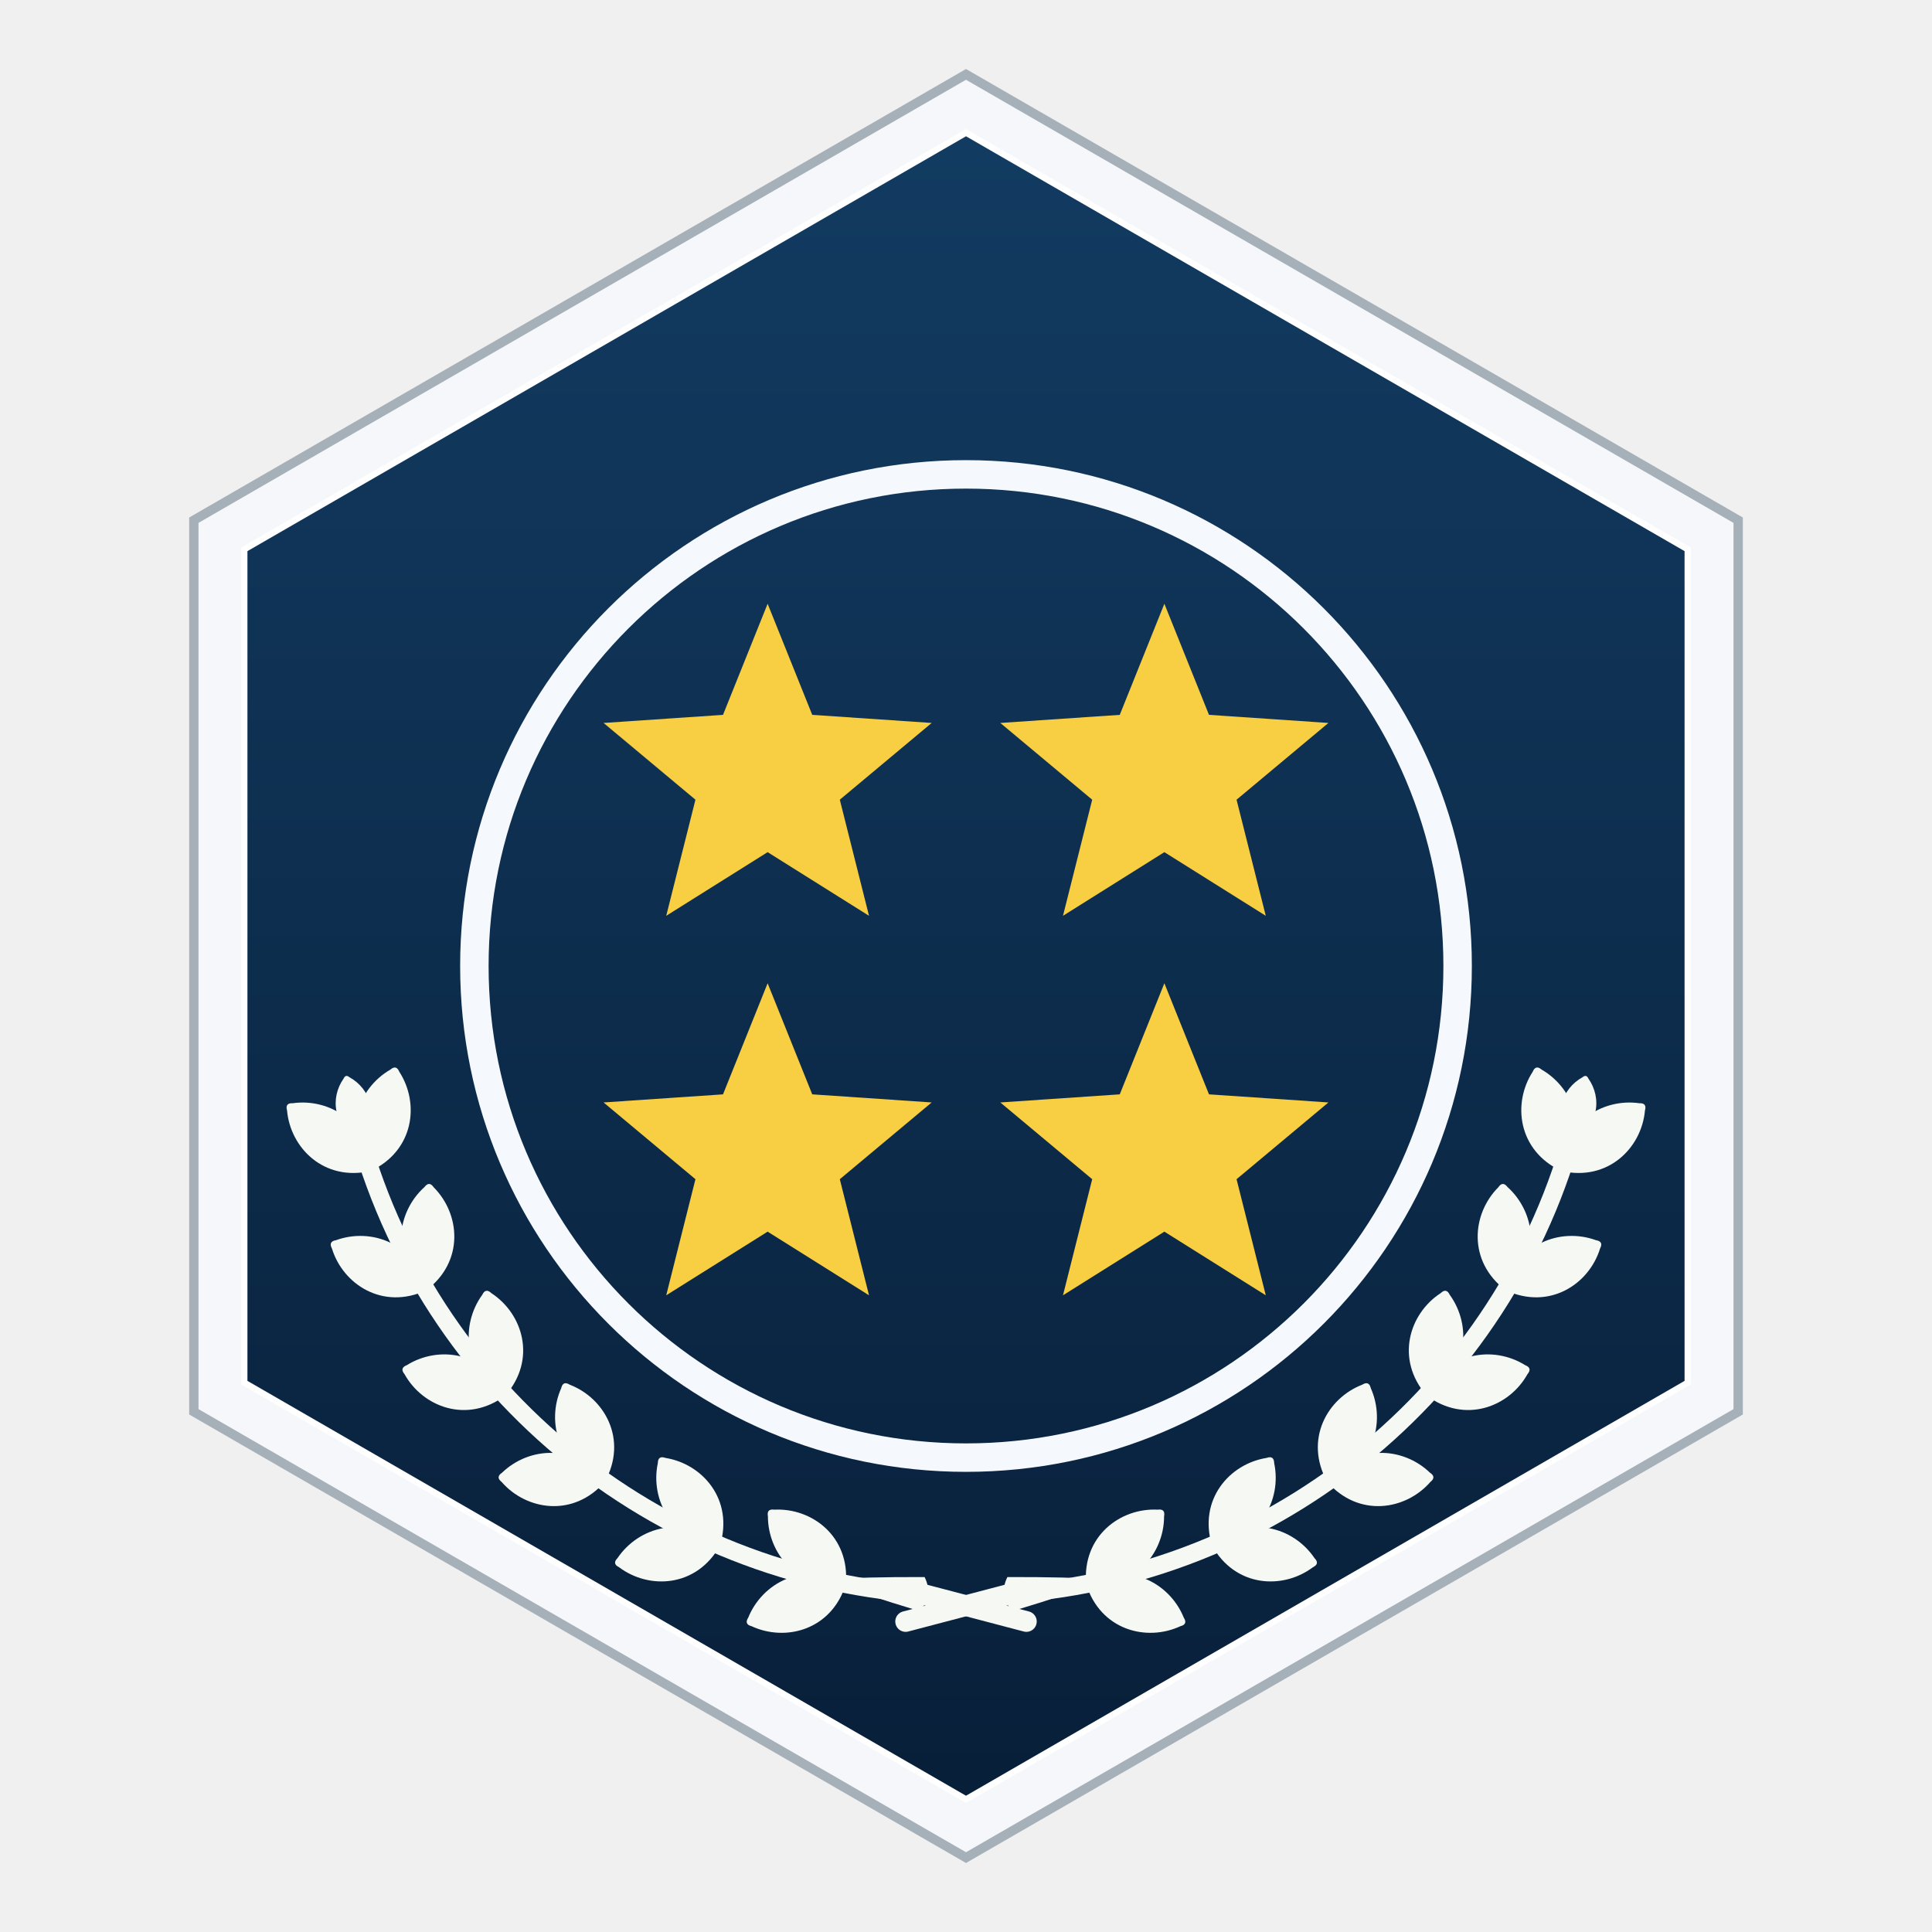
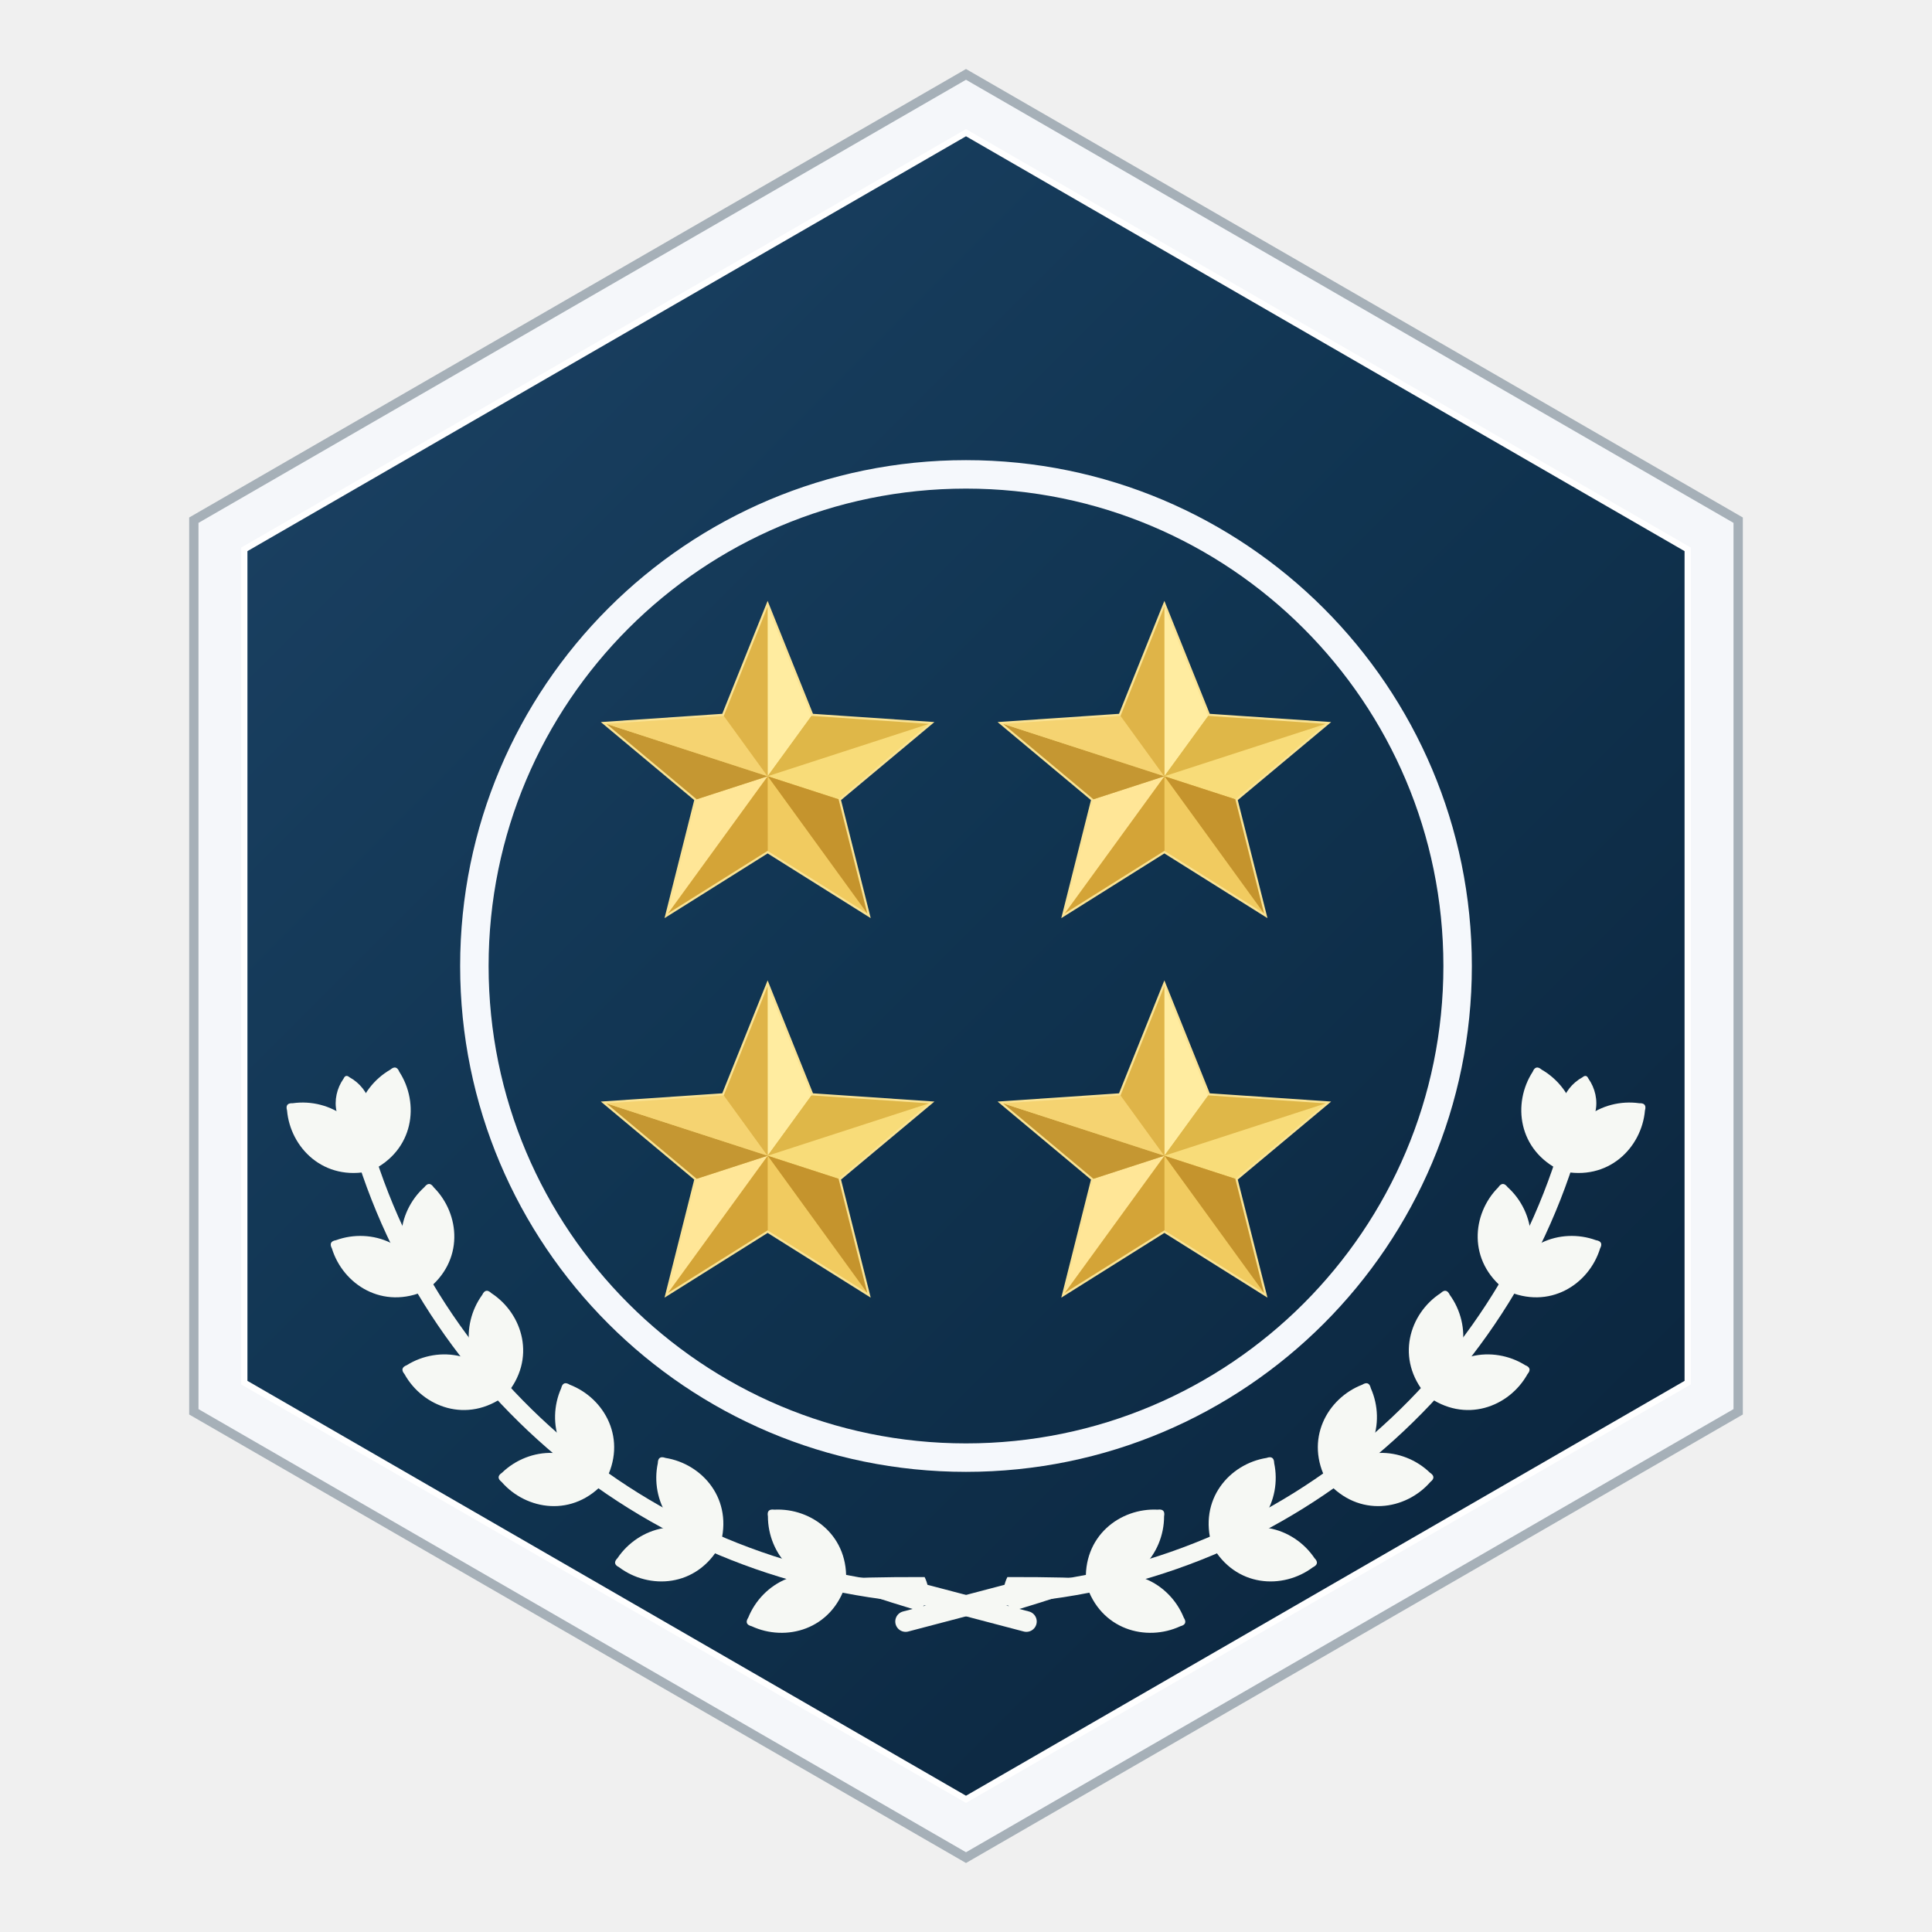
<svg xmlns="http://www.w3.org/2000/svg" viewBox="0 0 224 224" width="896" height="896">
  <defs>
    <linearGradient id="steel" x1="0" y1="0" x2="1" y2="1" gradientUnits="objectBoundingBox">
      <stop offset="0" stop-color="#fafcfd" />
      <stop offset=".28" stop-color="#b3bdc6" />
      <stop offset=".5" stop-color="#f4f7fa" />
      <stop offset=".72" stop-color="#8a959f" />
      <stop offset="1" stop-color="#dfe6ec" />
    </linearGradient>
    <linearGradient id="silverFace" x1="0" y1="0" x2="0.85" y2="1">
      <stop stop-color="#ffffff" />
      <stop offset=".48" stop-color="#e0e7ed" />
      <stop offset="1" stop-color="#a9b4bf" />
    </linearGradient>
    <linearGradient id="silverDark" x1="0" y1="0" x2="1" y2="1">
      <stop stop-color="#26313b" />
      <stop offset=".5" stop-color="#7e8a96" />
      <stop offset="1" stop-color="#1c252d" />
    </linearGradient>
-     <linearGradient id="charcoal" x1="0" y1="0" x2="0" y2="1">
-       <stop stop-color="#20252b" />
-       <stop offset="1" stop-color="#0c1015" />
+     <linearGradient id="academyBackground" gradientUnits="userSpaceOnUse" x1="0" y1="0" x2="224" y2="224">
+       <stop offset="0" stop-color="#eef3f6" />
+       <stop offset=".48" stop-color="#dce4eb" />
+       <stop offset="1" stop-color="#aebbc8" />
    </linearGradient>
-     <linearGradient id="army" x1="0" y1="0" x2="0" y2="1">
-       <stop stop-color="#355537" />
-       <stop offset="1" stop-color="#1c3526" />
+     <linearGradient id="charcoal" gradientUnits="userSpaceOnUse" x1="0" y1="0" x2="224" y2="224">
+       <stop offset="0" stop-color="#25323c" />
+       <stop offset=".48" stop-color="#182128" />
+       <stop offset="1" stop-color="#0c131b" />
    </linearGradient>
-     <linearGradient id="sapphire" x1="0" y1="0" x2="0" y2="1">
-       <stop stop-color="#123b61" />
-       <stop offset="1" stop-color="#081f39" />
+     <linearGradient id="navy" gradientUnits="userSpaceOnUse" x1="0" y1="0" x2="224" y2="224">
+       <stop offset="0" stop-color="#263442" />
+       <stop offset=".48" stop-color="#172431" />
+       <stop offset="1" stop-color="#0d1722" />
    </linearGradient>
-     <linearGradient id="ruby" x1="0" y1="0" x2="0" y2="1">
-       <stop stop-color="#a72436" />
-       <stop offset="1" stop-color="#700d21" />
+     <linearGradient id="army" gradientUnits="userSpaceOnUse" x1="0" y1="0" x2="224" y2="224">
+       <stop offset="0" stop-color="#3f6041" />
+       <stop offset=".48" stop-color="#294a32" />
+       <stop offset="1" stop-color="#182e22" />
    </linearGradient>
-     <linearGradient id="obsidian" x1="0" y1="0" x2="0" y2="1">
-       <stop stop-color="#1e2225" />
-       <stop offset="1" stop-color="#070b0e" />
+     <linearGradient id="sapphire" gradientUnits="userSpaceOnUse" x1="0" y1="0" x2="224" y2="224">
+       <stop offset="0" stop-color="#20476b" />
+       <stop offset=".48" stop-color="#103451" />
+       <stop offset="1" stop-color="#091e34" />
    </linearGradient>
-     <linearGradient id="crimson" x1="0" y1="0" x2="0" y2="1">
-       <stop stop-color="#aa1830" />
-       <stop offset="1" stop-color="#5c091b" />
+     <linearGradient id="ruby" gradientUnits="userSpaceOnUse" x1="0" y1="0" x2="224" y2="224">
+       <stop offset="0" stop-color="#af3042" />
+       <stop offset=".48" stop-color="#8a1b30" />
+       <stop offset="1" stop-color="#620f22" />
+     </linearGradient>
+     <linearGradient id="obsidian" gradientUnits="userSpaceOnUse" x1="0" y1="0" x2="224" y2="224">
+       <stop offset="0" stop-color="#2d3439" />
+       <stop offset=".48" stop-color="#191f24" />
+       <stop offset="1" stop-color="#080d12" />
+     </linearGradient>
+     <linearGradient id="crimson" gradientUnits="userSpaceOnUse" x1="0" y1="0" x2="224" y2="224">
+       <stop offset="0" stop-color="#b62b3e" />
+       <stop offset=".48" stop-color="#8b172c" />
+       <stop offset="1" stop-color="#580e21" />
    </linearGradient>
    <linearGradient id="gold" x1="0" y1="0" x2=".8" y2="1">
      <stop stop-color="#fff0a7" />
      <stop offset=".35" stop-color="#f5d66d" />
      <stop offset=".7" stop-color="#dfaf3e" />
      <stop offset="1" stop-color="#b88124" />
    </linearGradient>
    <linearGradient id="supremeGold" x1="0" y1="0" x2="1" y2="1">
      <stop stop-color="#fff5b8" />
      <stop offset=".28" stop-color="#f8db75" />
      <stop offset=".6" stop-color="#eabd4b" />
      <stop offset="1" stop-color="#a7681c" />
    </linearGradient>
  </defs>
  <polygon points="112,8 202.067,60 202.067,164 112,216 21.933,164 21.933,60" fill="#a6b0b8" />
  <polygon points="112,9.248 200.986,60.624 200.986,163.376 112,214.752 23.014,163.376 23.014,60.624" fill="#f5f7fa" />
  <polygon points="112,14.968 196.032,63.484 196.032,160.516 112,209.032 27.968,160.516 27.968,63.484" fill="#ffffff" />
  <polygon points="112,15.8 195.312,63.9 195.312,160.1 112,208.2 28.688,160.1 28.688,63.9" fill="url(#sapphire)" />
  <circle cx="112" cy="112" r="57" fill="none" data-officer-ring="field" stroke="#f5f8fc" stroke-width="3.3" />
  <g data-laurel="lower">
    <g>
      <path d="M106.908,184.822 A73 73 0 0 1 40.595,127.178" fill="none" stroke="#f6f8f4" stroke-width="2.1" stroke-linecap="round" />
      <path d="M107.203,182.849 Q100.258,182.82 95.579,183.129 Q99.963,184.793 106.613,186.795 Q108.267,185.025 107.203,182.849Z" fill="#f6f8f4" data-branch-root="tapered" />
      <path d="M98.071 183.659 C98.543 178.099 94.109 174.81 89.773 175.033 Q88.862 174.907 89.034 175.81 C89.032 180.152 92.543 184.413 98.071 183.659Z" fill="#f6f8f4" />
      <path d="M98.071 183.659 C93.228 180.889 88.376 183.524 86.752 187.551 Q86.254 188.324 87.146 188.548 C91.082 190.379 96.426 188.99 98.071 183.659Z" fill="#f6f8f4" />
      <path d="M83.477 179.197 C85.094 173.857 81.441 169.717 77.153 169.034 Q76.288 168.721 76.269 169.641 C75.364 173.887 77.912 178.785 83.477 179.197Z" fill="#f6f8f4" />
      <path d="M83.477 179.197 C79.315 175.48 74.022 177.049 71.596 180.65 Q70.948 181.303 71.774 181.708 C75.244 184.317 80.759 184.07 83.477 179.197Z" fill="#f6f8f4" />
      <path d="M70.129 171.798 C72.821 166.911 70.109 162.103 66.056 160.543 Q65.276 160.057 65.066 160.952 C63.298 164.918 64.772 170.239 70.129 171.798Z" fill="#f6f8f4" />
      <path d="M70.129 171.798 C66.831 167.298 61.327 167.732 58.206 170.75 Q57.436 171.253 58.16 171.821 C61.011 175.095 66.458 176 70.129 171.798Z" fill="#f6f8f4" />
      <path d="M58.611 161.786 C62.261 157.566 60.607 152.298 56.968 149.93 Q56.305 149.292 55.914 150.125 C53.36 153.636 53.695 159.147 58.611 161.786Z" fill="#f6f8f4" />
      <path d="M58.611 161.786 C56.321 156.698 50.847 155.979 47.166 158.281 Q46.309 158.614 46.899 159.319 C49.007 163.115 54.147 165.132 58.611 161.786Z" fill="#f6f8f4" />
      <path d="M49.427 149.598 C53.874 146.229 53.352 140.732 50.284 137.659 Q49.769 136.898 49.213 137.63 C45.984 140.534 45.167 145.994 49.427 149.598Z" fill="#f6f8f4" />
      <path d="M49.427 149.598 C48.245 144.145 43.04 142.303 38.961 143.79 Q38.053 143.937 38.483 144.75 C39.756 148.901 44.364 151.943 49.427 149.598Z" fill="#f6f8f4" />
      <path d="M42.977 135.766 C48.028 133.396 48.66 127.911 46.298 124.267 Q45.952 123.415 45.256 124.016 C41.494 126.185 39.56 131.356 42.977 135.766Z" fill="#f6f8f4" />
      <path d="M42.977 135.766 C42.955 130.187 38.247 127.303 33.947 127.91 Q33.029 127.865 33.28 128.749 C33.663 133.074 37.538 137.008 42.977 135.766Z" fill="#f6f8f4" />
      <path d="M41.828 132.122 C44.105 129.4 42.924 126.222 40.517 124.896 Q40.075 124.527 39.838 125.052 C38.256 127.3 38.588 130.674 41.828 132.122Z" fill="#f6f8f4" />
      <path d="M106.908,184.822 L119 188" fill="none" stroke="#f6f8f4" stroke-width="2.4" stroke-linecap="round" />
    </g>
    <g transform="translate(224 0) scale(-1 1)">
      <path d="M106.908,184.822 A73 73 0 0 1 40.595,127.178" fill="none" stroke="#f6f8f4" stroke-width="2.1" stroke-linecap="round" />
      <path d="M107.203,182.849 Q100.258,182.82 95.579,183.129 Q99.963,184.793 106.613,186.795 Q108.267,185.025 107.203,182.849Z" fill="#f6f8f4" data-branch-root="tapered" />
      <path d="M98.071 183.659 C98.543 178.099 94.109 174.81 89.773 175.033 Q88.862 174.907 89.034 175.81 C89.032 180.152 92.543 184.413 98.071 183.659Z" fill="#f6f8f4" />
      <path d="M98.071 183.659 C93.228 180.889 88.376 183.524 86.752 187.551 Q86.254 188.324 87.146 188.548 C91.082 190.379 96.426 188.99 98.071 183.659Z" fill="#f6f8f4" />
      <path d="M83.477 179.197 C85.094 173.857 81.441 169.717 77.153 169.034 Q76.288 168.721 76.269 169.641 C75.364 173.887 77.912 178.785 83.477 179.197Z" fill="#f6f8f4" />
      <path d="M83.477 179.197 C79.315 175.48 74.022 177.049 71.596 180.65 Q70.948 181.303 71.774 181.708 C75.244 184.317 80.759 184.07 83.477 179.197Z" fill="#f6f8f4" />
      <path d="M70.129 171.798 C72.821 166.911 70.109 162.103 66.056 160.543 Q65.276 160.057 65.066 160.952 C63.298 164.918 64.772 170.239 70.129 171.798Z" fill="#f6f8f4" />
      <path d="M70.129 171.798 C66.831 167.298 61.327 167.732 58.206 170.75 Q57.436 171.253 58.16 171.821 C61.011 175.095 66.458 176 70.129 171.798Z" fill="#f6f8f4" />
      <path d="M58.611 161.786 C62.261 157.566 60.607 152.298 56.968 149.93 Q56.305 149.292 55.914 150.125 C53.36 153.636 53.695 159.147 58.611 161.786Z" fill="#f6f8f4" />
      <path d="M58.611 161.786 C56.321 156.698 50.847 155.979 47.166 158.281 Q46.309 158.614 46.899 159.319 C49.007 163.115 54.147 165.132 58.611 161.786Z" fill="#f6f8f4" />
      <path d="M49.427 149.598 C53.874 146.229 53.352 140.732 50.284 137.659 Q49.769 136.898 49.213 137.63 C45.984 140.534 45.167 145.994 49.427 149.598Z" fill="#f6f8f4" />
      <path d="M49.427 149.598 C48.245 144.145 43.04 142.303 38.961 143.79 Q38.053 143.937 38.483 144.75 C39.756 148.901 44.364 151.943 49.427 149.598Z" fill="#f6f8f4" />
      <path d="M42.977 135.766 C48.028 133.396 48.66 127.911 46.298 124.267 Q45.952 123.415 45.256 124.016 C41.494 126.185 39.56 131.356 42.977 135.766Z" fill="#f6f8f4" />
      <path d="M42.977 135.766 C42.955 130.187 38.247 127.303 33.947 127.91 Q33.029 127.865 33.28 128.749 C33.663 133.074 37.538 137.008 42.977 135.766Z" fill="#f6f8f4" />
      <path d="M41.828 132.122 C44.105 129.4 42.924 126.222 40.517 124.896 Q40.075 124.527 39.838 125.052 C38.256 127.3 38.588 130.674 41.828 132.122Z" fill="#f6f8f4" />
      <path d="M106.908,184.822 L119 188" fill="none" stroke="#f6f8f4" stroke-width="2.4" stroke-linecap="round" />
    </g>
  </g>
  <g data-star-count="4" data-star-radius="20">
-     <polygon points="89,70 94.173,82.881 108.021,83.82 97.369,92.719 100.756,106.18 89,98.8 77.244,106.18 80.631,92.719 69.979,83.82 83.827,82.881" fill="#f8ce42" data-star-style="flat" />
-     <polygon points="135,70 140.173,82.881 154.021,83.82 143.369,92.719 146.756,106.18 135,98.8 123.244,106.18 126.631,92.719 115.979,83.82 129.827,82.881" fill="#f8ce42" data-star-style="flat" />
-     <polygon points="89,114 94.173,126.881 108.021,127.82 97.369,136.719 100.756,150.18 89,142.8 77.244,150.18 80.631,136.719 69.979,127.82 83.827,126.881" fill="#f8ce42" data-star-style="flat" />
-     <polygon points="135,114 140.173,126.881 154.021,127.82 143.369,136.719 146.756,150.18 135,142.8 123.244,150.18 126.631,136.719 115.979,127.82 129.827,126.881" fill="#f8ce42" data-star-style="flat" />
+     <g data-star-style="ceremonial">
+       <polygon points="89,70 94.173,82.881 108.021,83.82 97.369,92.719 100.756,106.18 89,98.8 77.244,106.18 80.631,92.719 69.979,83.82 83.827,82.881" fill="url(#gold)" />
+       <polygon points="89,90 89,70 94.173,82.881" fill="#ffeca0" />
+       <polygon points="89,90 94.173,82.881 108.021,83.82" fill="#dfb748" />
+       <polygon points="89,90 108.021,83.82 97.369,92.719" fill="#f8dc79" />
+       <polygon points="89,90 97.369,92.719 100.756,106.18" fill="#c5942d" />
+       <polygon points="89,90 100.756,106.18 89,98.8" fill="#f1cb60" />
+       <polygon points="89,90 89,98.8 77.244,106.18" fill="#d4a437" />
+       <polygon points="89,90 77.244,106.18 80.631,92.719" fill="#ffe697" />
+       <polygon points="89,90 80.631,92.719 69.979,83.82" fill="#c59732" />
+       <polygon points="89,90 69.979,83.82 83.827,82.881" fill="#f5d371" />
+       <polygon points="89,90 83.827,82.881 89,70" fill="#dfb448" />
+       <polygon points="89,70 94.173,82.881 108.021,83.82 97.369,92.719 100.756,106.18 89,98.8 77.244,106.18 80.631,92.719 69.979,83.82 83.827,82.881" fill="none" stroke="#fae394" stroke-width=".25" stroke-linejoin="miter" />
+     </g>
+     <g data-star-style="ceremonial">
+       <polygon points="135,70 140.173,82.881 154.021,83.82 143.369,92.719 146.756,106.18 135,98.8 123.244,106.18 126.631,92.719 115.979,83.82 129.827,82.881" fill="url(#gold)" />
+       <polygon points="135,90 135,70 140.173,82.881" fill="#ffeca0" />
+       <polygon points="135,90 140.173,82.881 154.021,83.82" fill="#dfb748" />
+       <polygon points="135,90 154.021,83.82 143.369,92.719" fill="#f8dc79" />
+       <polygon points="135,90 143.369,92.719 146.756,106.18" fill="#c5942d" />
+       <polygon points="135,90 146.756,106.18 135,98.8" fill="#f1cb60" />
+       <polygon points="135,90 135,98.8 123.244,106.18" fill="#d4a437" />
+       <polygon points="135,90 123.244,106.18 126.631,92.719" fill="#ffe697" />
+       <polygon points="135,90 126.631,92.719 115.979,83.82" fill="#c59732" />
+       <polygon points="135,90 115.979,83.82 129.827,82.881" fill="#f5d371" />
+       <polygon points="135,90 129.827,82.881 135,70" fill="#dfb448" />
+       <polygon points="135,70 140.173,82.881 154.021,83.82 143.369,92.719 146.756,106.18 135,98.8 123.244,106.18 126.631,92.719 115.979,83.82 129.827,82.881" fill="none" stroke="#fae394" stroke-width=".25" stroke-linejoin="miter" />
+     </g>
+     <g data-star-style="ceremonial">
+       <polygon points="89,114 94.173,126.881 108.021,127.82 97.369,136.719 100.756,150.18 89,142.8 77.244,150.18 80.631,136.719 69.979,127.82 83.827,126.881" fill="url(#gold)" />
+       <polygon points="89,134 89,114 94.173,126.881" fill="#ffeca0" />
+       <polygon points="89,134 94.173,126.881 108.021,127.82" fill="#dfb748" />
+       <polygon points="89,134 108.021,127.82 97.369,136.719" fill="#f8dc79" />
+       <polygon points="89,134 97.369,136.719 100.756,150.18" fill="#c5942d" />
+       <polygon points="89,134 100.756,150.18 89,142.8" fill="#f1cb60" />
+       <polygon points="89,134 89,142.8 77.244,150.18" fill="#d4a437" />
+       <polygon points="89,134 77.244,150.18 80.631,136.719" fill="#ffe697" />
+       <polygon points="89,134 80.631,136.719 69.979,127.82" fill="#c59732" />
+       <polygon points="89,134 69.979,127.82 83.827,126.881" fill="#f5d371" />
+       <polygon points="89,134 83.827,126.881 89,114" fill="#dfb448" />
+       <polygon points="89,114 94.173,126.881 108.021,127.82 97.369,136.719 100.756,150.18 89,142.8 77.244,150.18 80.631,136.719 69.979,127.82 83.827,126.881" fill="none" stroke="#fae394" stroke-width=".25" stroke-linejoin="miter" />
+     </g>
+     <g data-star-style="ceremonial">
+       <polygon points="135,114 140.173,126.881 154.021,127.82 143.369,136.719 146.756,150.18 135,142.8 123.244,150.18 126.631,136.719 115.979,127.82 129.827,126.881" fill="url(#gold)" />
+       <polygon points="135,134 135,114 140.173,126.881" fill="#ffeca0" />
+       <polygon points="135,134 140.173,126.881 154.021,127.82" fill="#dfb748" />
+       <polygon points="135,134 154.021,127.82 143.369,136.719" fill="#f8dc79" />
+       <polygon points="135,134 143.369,136.719 146.756,150.18" fill="#c5942d" />
+       <polygon points="135,134 146.756,150.18 135,142.8" fill="#f1cb60" />
+       <polygon points="135,134 135,142.8 123.244,150.18" fill="#d4a437" />
+       <polygon points="135,134 123.244,150.18 126.631,136.719" fill="#ffe697" />
+       <polygon points="135,134 126.631,136.719 115.979,127.82" fill="#c59732" />
+       <polygon points="135,134 115.979,127.82 129.827,126.881" fill="#f5d371" />
+       <polygon points="135,134 129.827,126.881 135,114" fill="#dfb448" />
+       <polygon points="135,114 140.173,126.881 154.021,127.82 143.369,136.719 146.756,150.18 135,142.8 123.244,150.18 126.631,136.719 115.979,127.82 129.827,126.881" fill="none" stroke="#fae394" stroke-width=".25" stroke-linejoin="miter" />
+     </g>
  </g>
</svg>
